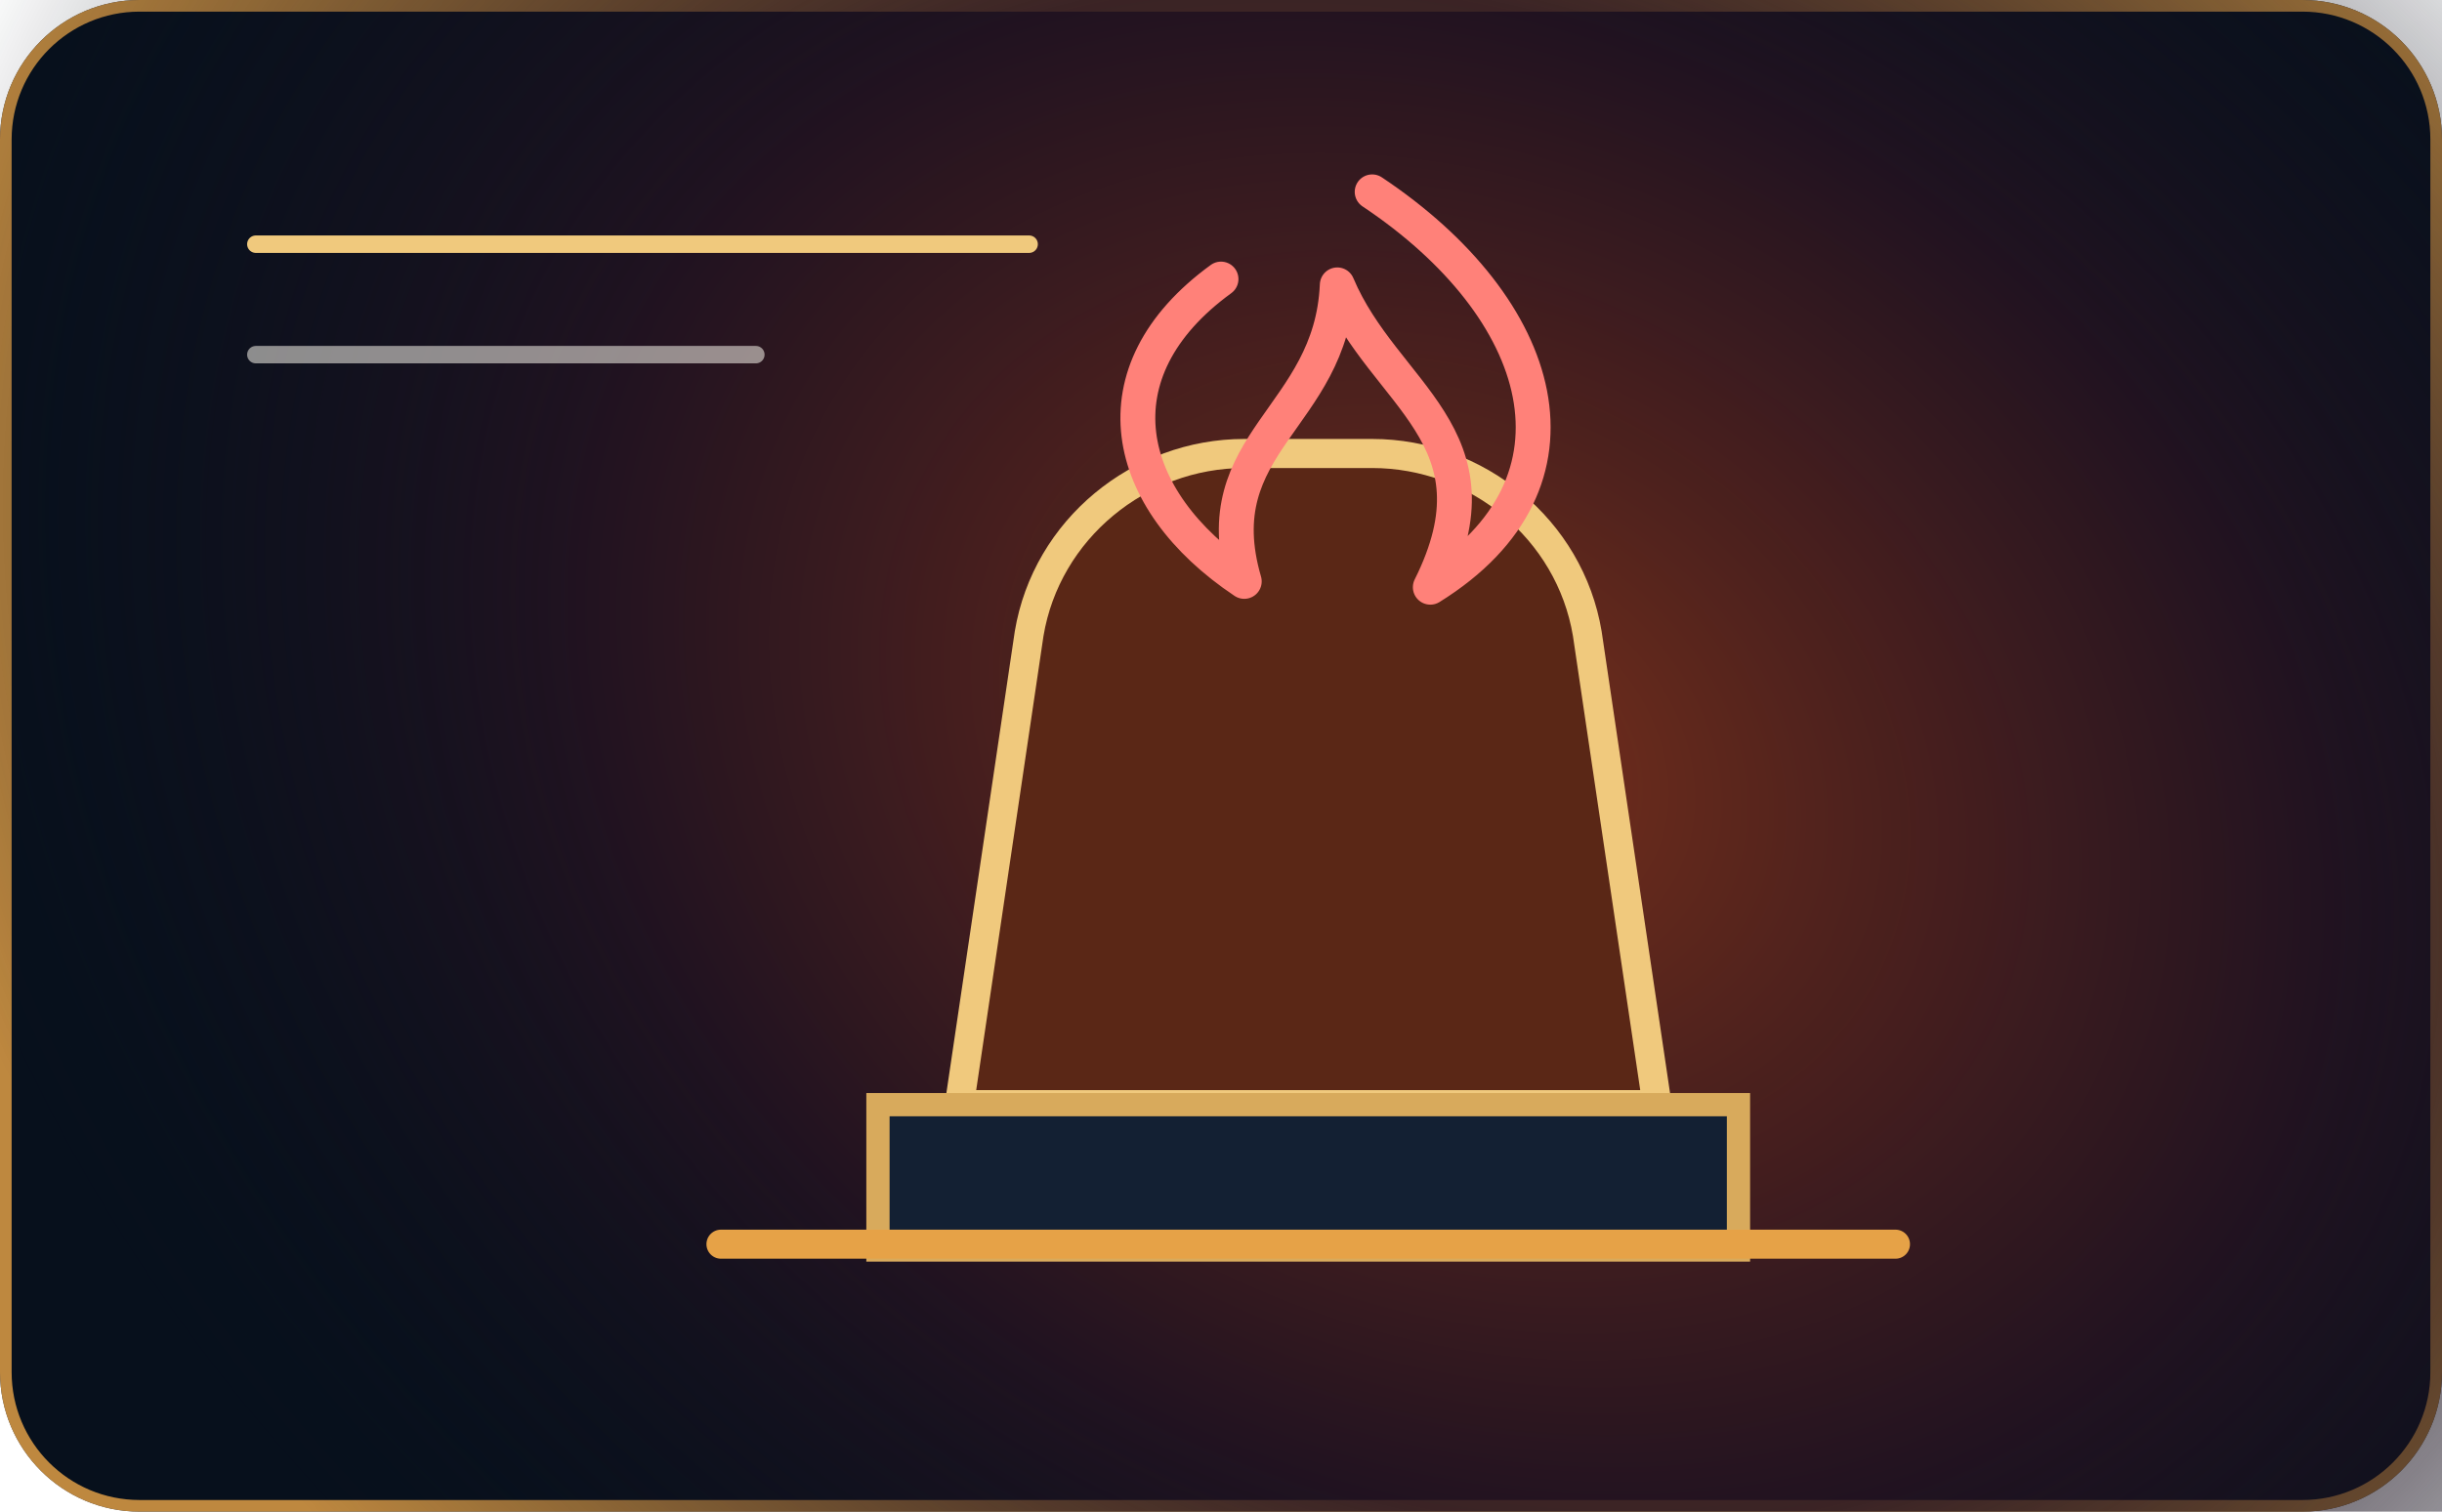
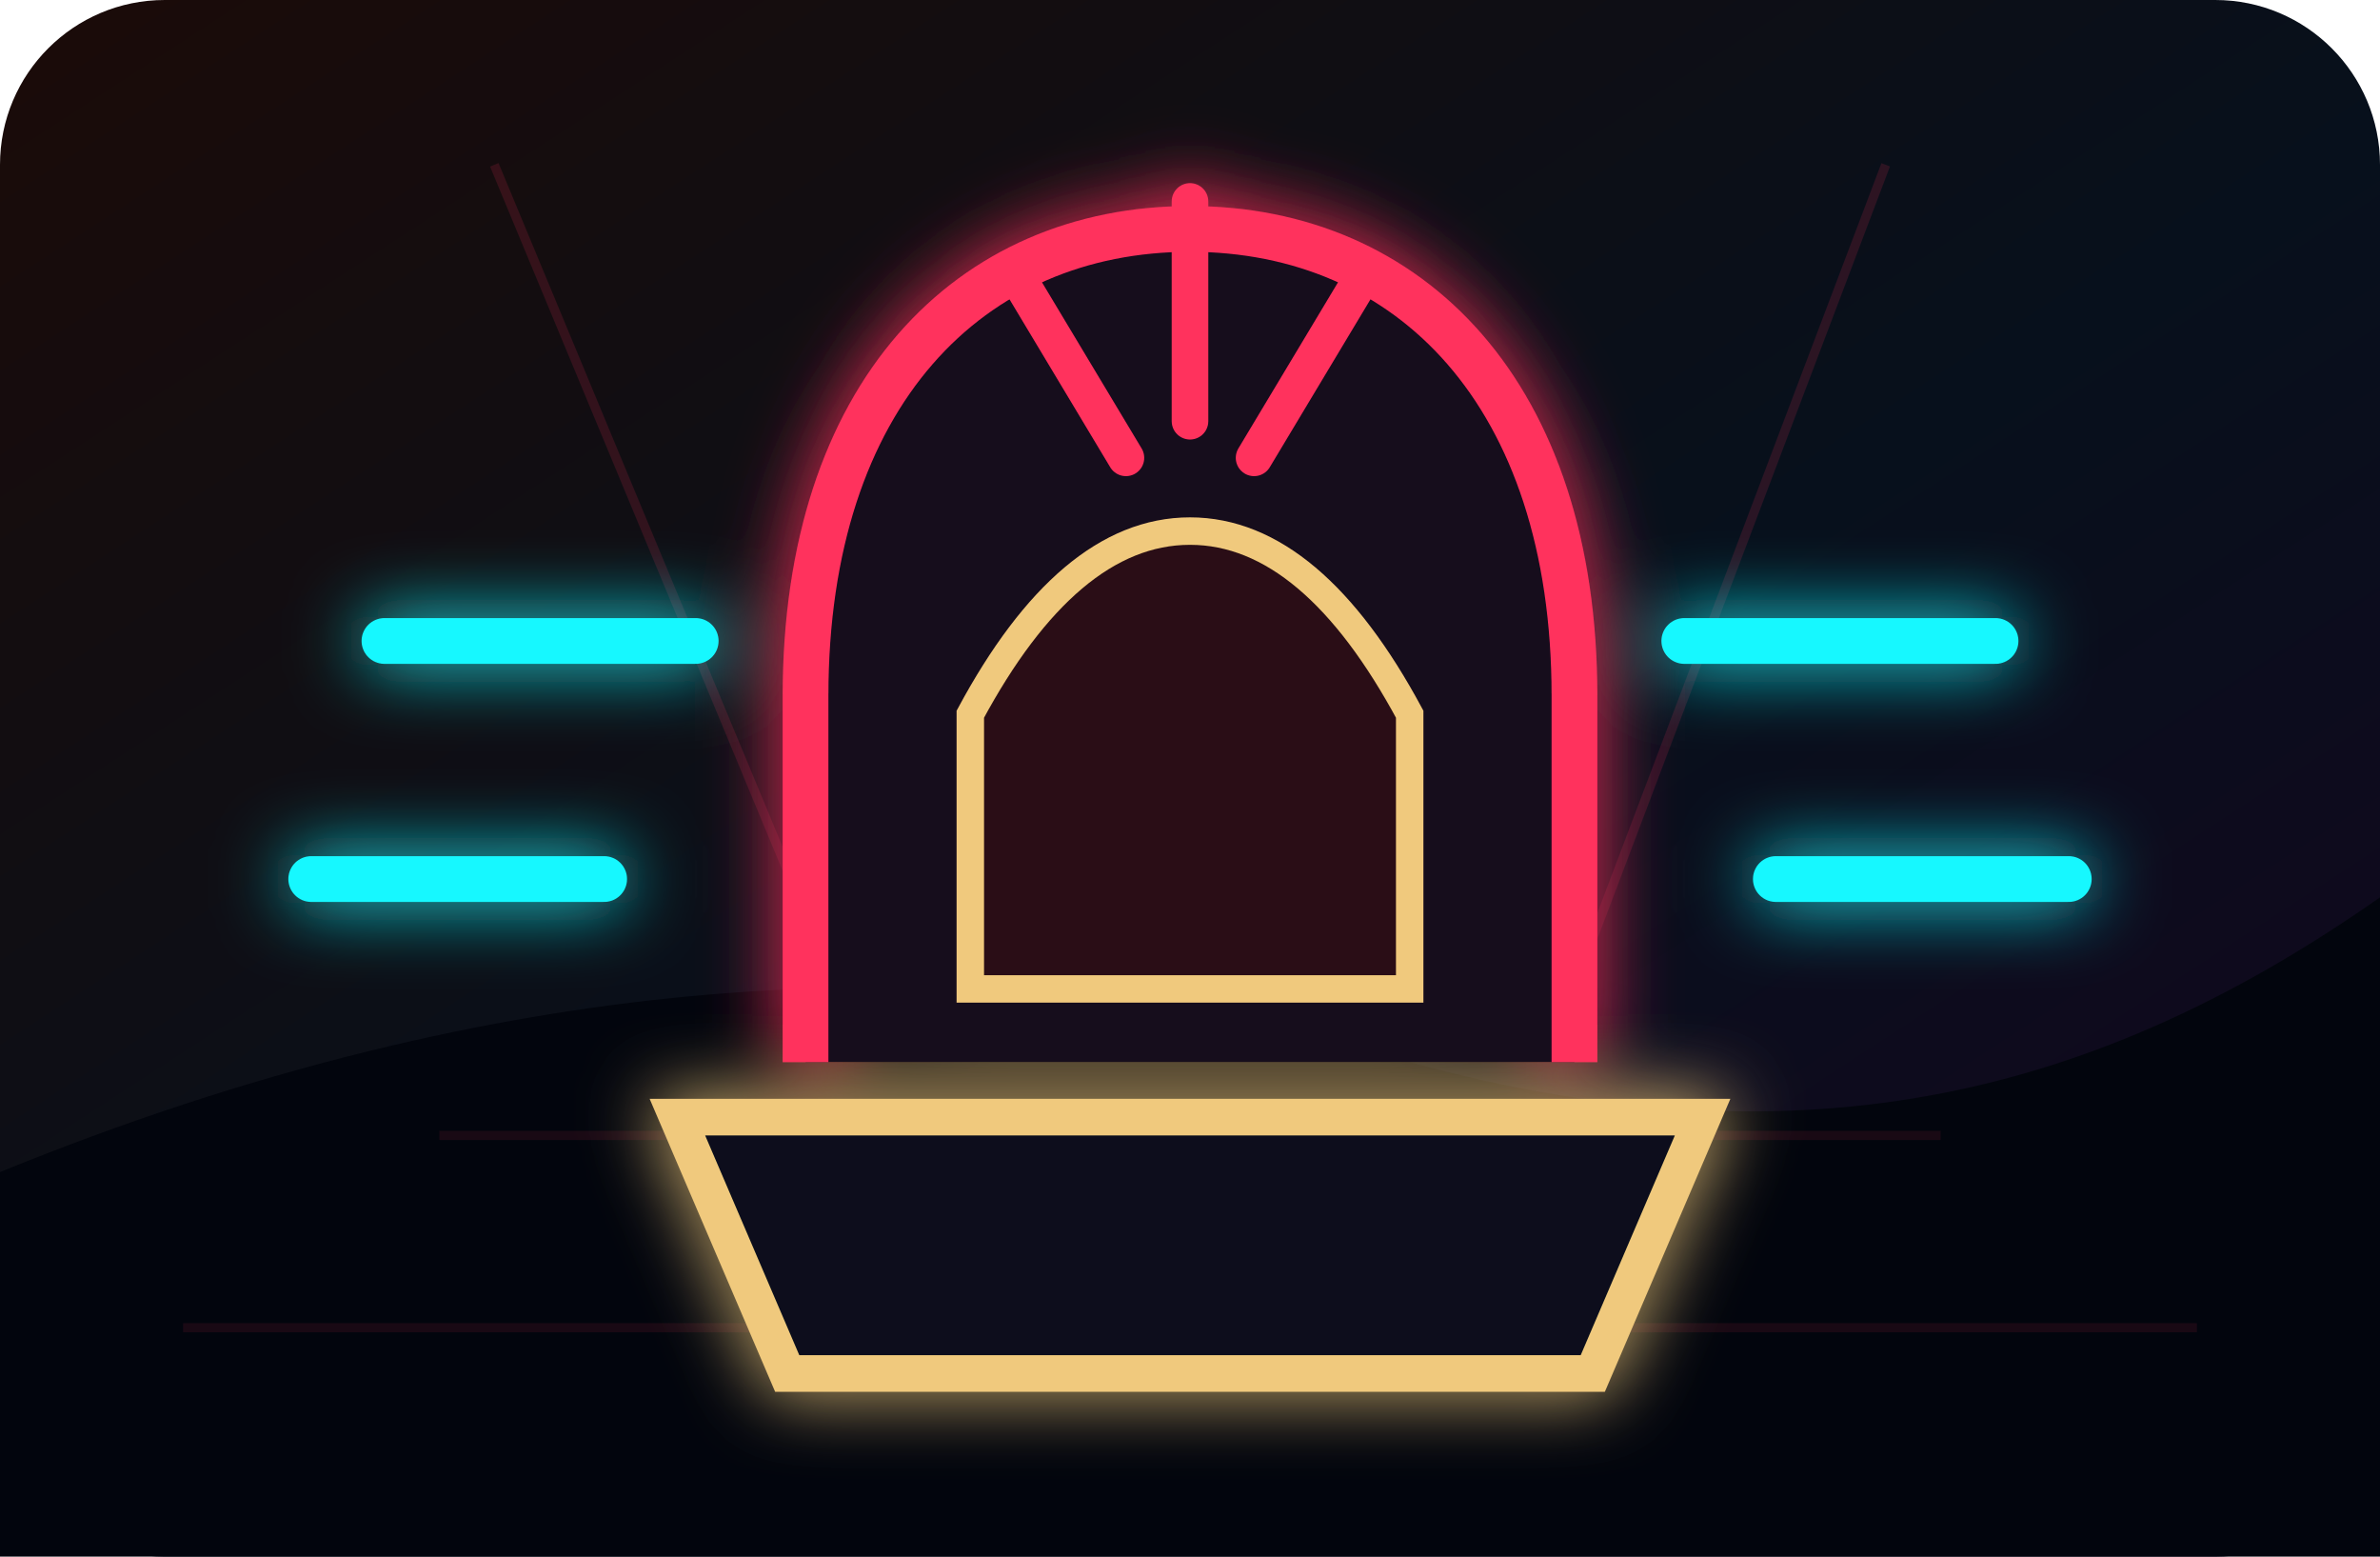
- <svg xmlns="http://www.w3.org/2000/svg" width="420" height="260" viewBox="0 0 420 260" fill="none">
-   <rect width="420" height="260" rx="24" fill="#07101C" />
-   <rect x="1" y="1" width="418" height="258" rx="23" stroke="#E6A247" stroke-opacity="0.82" stroke-width="2" />
-   <path d="M0 0H420V260H0V0Z" fill="url(#paint0_radial)" />
-   <path d="M165 190H285L273 109C270 91 254 78 236 78H214C196 78 180 91 177 109L165 190Z" fill="#5A2716" stroke="#F0C97D" stroke-width="5" />
-   <path d="M151 190H299V215H151V190Z" fill="#132033" stroke="#D8AA5C" stroke-width="4" />
-   <path d="M124 214H326" stroke="#E6A247" stroke-width="5" stroke-linecap="round" />
-   <path d="M210 48C188 64 193 86 214 100C207 76 229 72 230 49C238 68 259 75 246 101C275 83 266 53 236 33" stroke="#FF8179" stroke-width="6" stroke-linecap="round" stroke-linejoin="round" />
-   <path d="M44 42H177" stroke="#F0C97D" stroke-width="3" stroke-linecap="round" />
-   <path d="M44 61H130" stroke="#F6F2E9" stroke-opacity="0.55" stroke-width="3" stroke-linecap="round" />
+ <svg xmlns="http://www.w3.org/2000/svg" viewBox="0 0 260 170" role="img" aria-labelledby="title desc">
  <defs>
-     <radialGradient id="paint0_radial" cx="0" cy="0" r="1" gradientUnits="userSpaceOnUse" gradientTransform="translate(250 130) rotate(118) scale(225 284)">
-       <stop stop-color="#7B301A" />
-       <stop offset="0.55" stop-color="#251321" stop-opacity="0.86" />
-       <stop offset="1" stop-color="#07101C" stop-opacity="0" />
-     </radialGradient>
+     <linearGradient id="bg" x1="0" y1="0" x2="1" y2="1">
+       <stop offset="0" stop-color="#1b0b08" />
+       <stop offset=".54" stop-color="#07101c" />
+       <stop offset="1" stop-color="#15051e" />
+     </linearGradient>
+     <filter id="glow">
+       <feGaussianBlur stdDeviation="4" result="b" />
+       <feMerge>
+         <feMergeNode in="b" />
+         <feMergeNode in="SourceGraphic" />
+       </feMerge>
+     </filter>
  </defs>
+   <rect width="260" height="170" rx="18" fill="url(#bg)" />
+   <path d="M0 128c54-22 105-26 154-12 44 12 76 3 106-18v72H0z" fill="#02050d" />
+   <g opacity=".5" stroke="#ff315d">
+     <path d="M54 18 86 95M206 18l-36 95" stroke-opacity=".28" />
+     <path d="M20 145h220M48 124h164" stroke-opacity=".18" />
+   </g>
+   <g filter="url(#glow)">
+     <path d="M88 116V76c0-33 18-51 42-51s42 18 42 51v40" fill="#17091d" stroke="#ff315d" stroke-width="5" />
+     <path d="M74 122h112l-12 28H86z" fill="#07101c" stroke="#f0c97d" stroke-width="4" />
+     <path d="M106 78c7-13 15-20 24-20s17 7 24 20v30h-48z" fill="#2a1014" stroke="#f0c97d" stroke-width="3" />
+     <path d="M42 70h34M184 70h34M34 96h32M194 96h32" stroke="#15f8ff" stroke-width="5" stroke-linecap="round" />
+     <path d="M130 22v24M111 30l12 20M149 30l-12 20" stroke="#ff315d" stroke-width="4" stroke-linecap="round" />
+   </g>
</svg>
